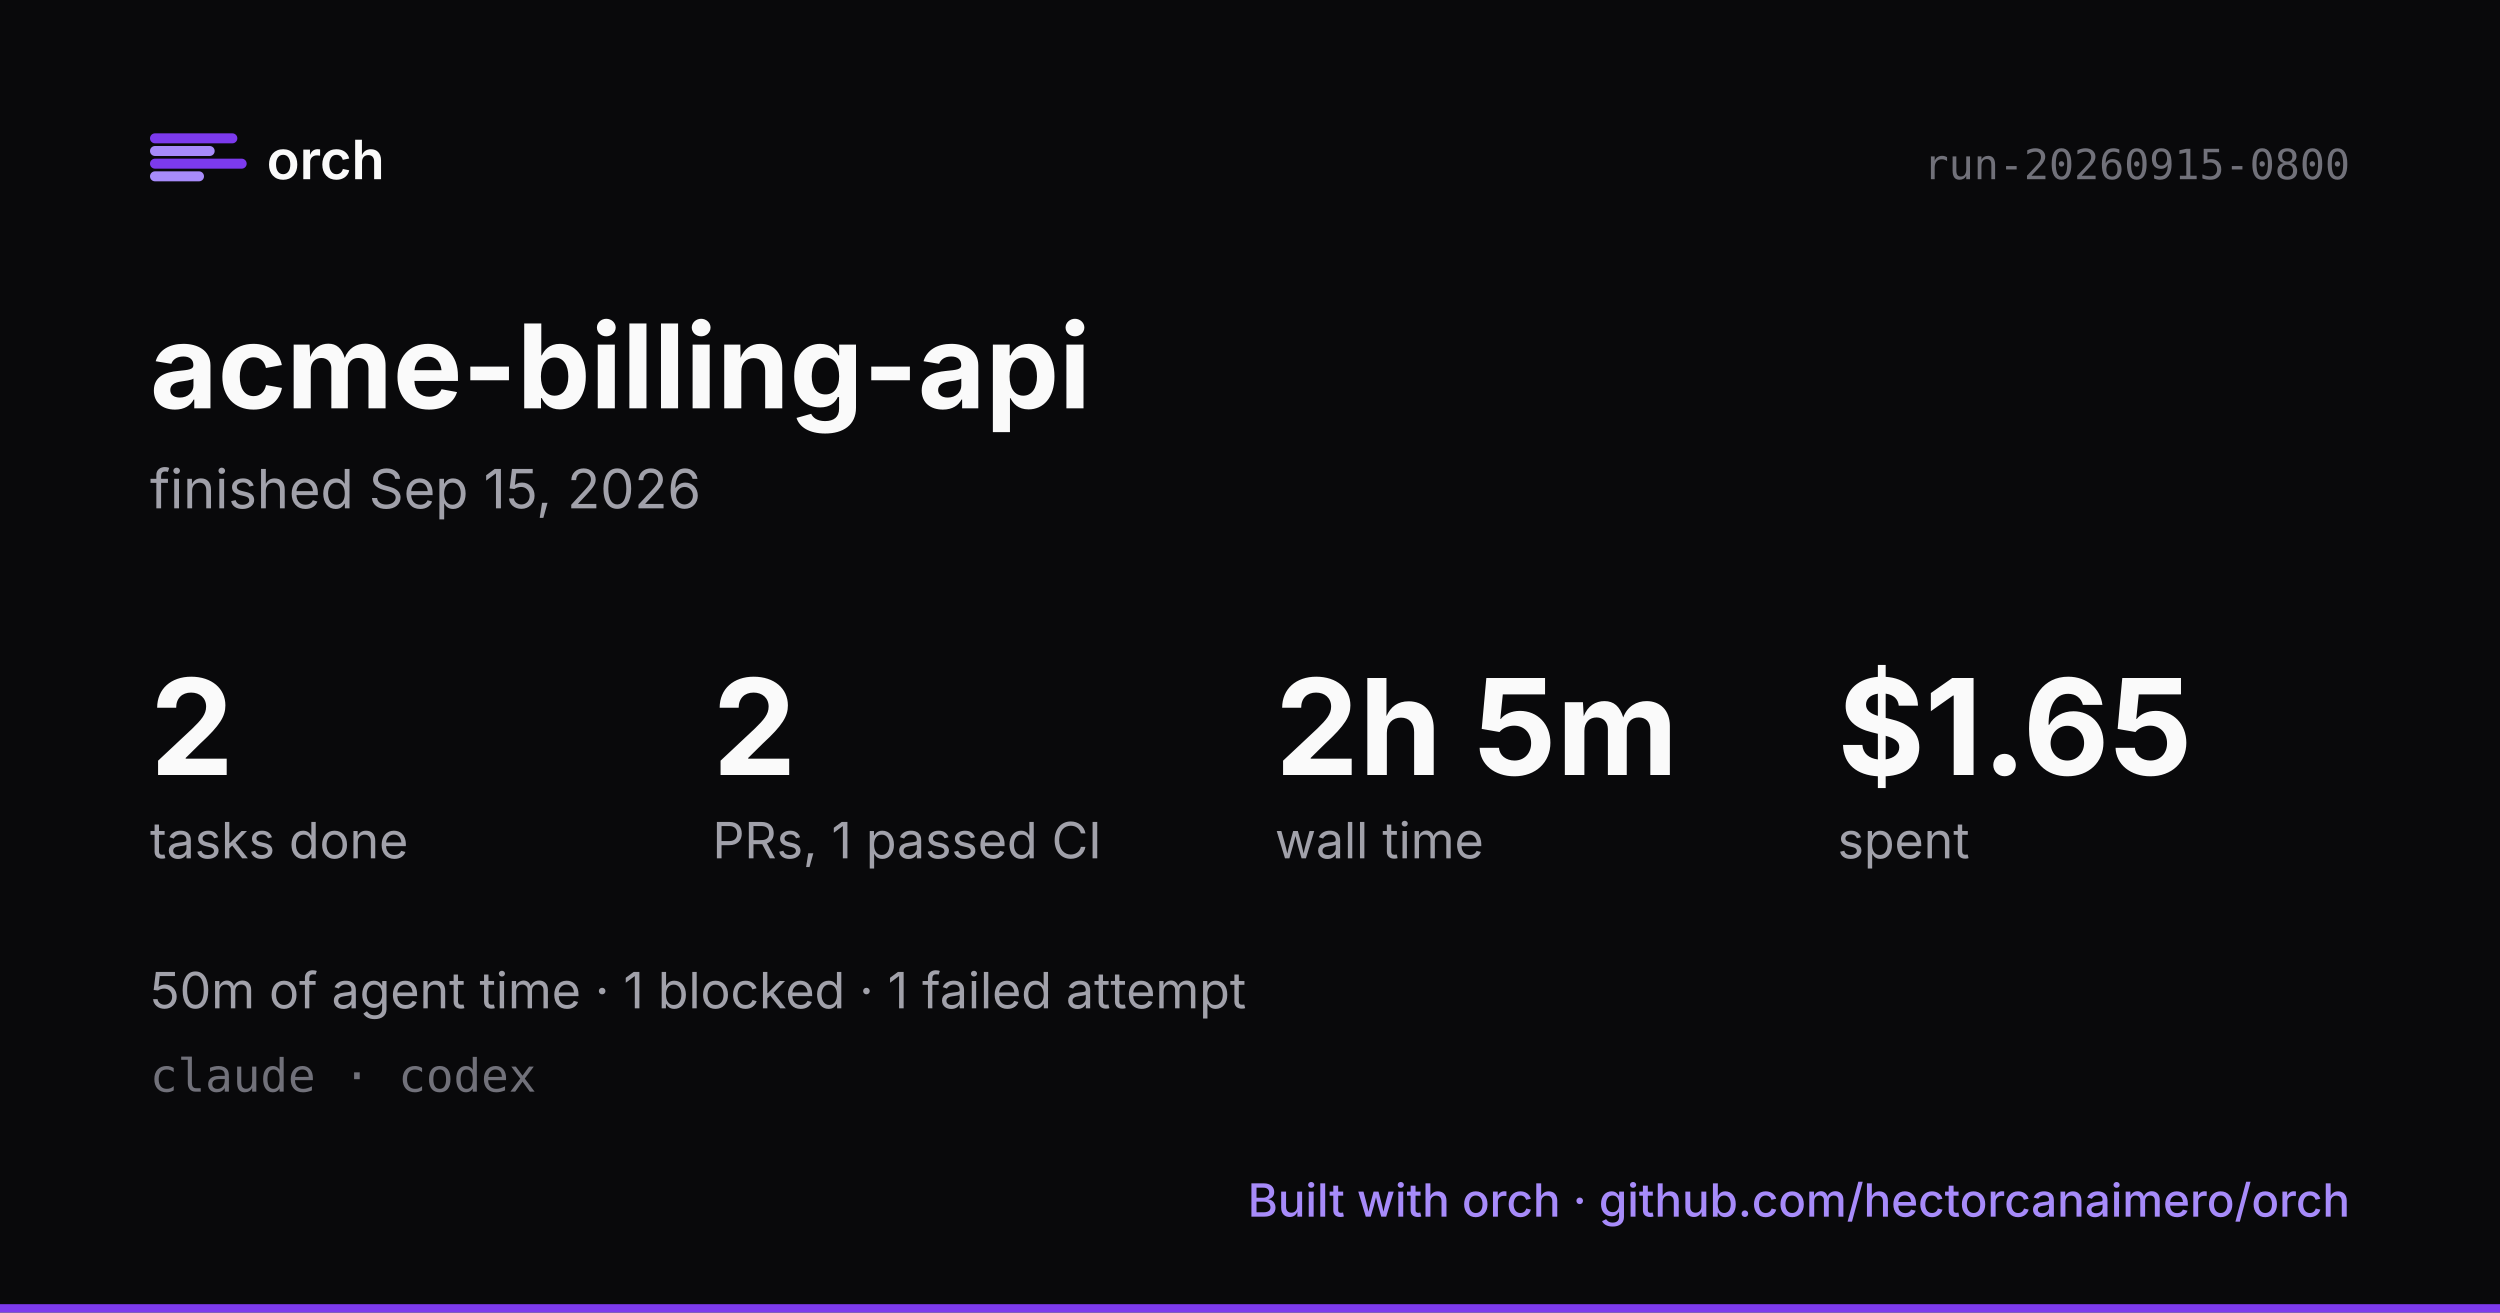
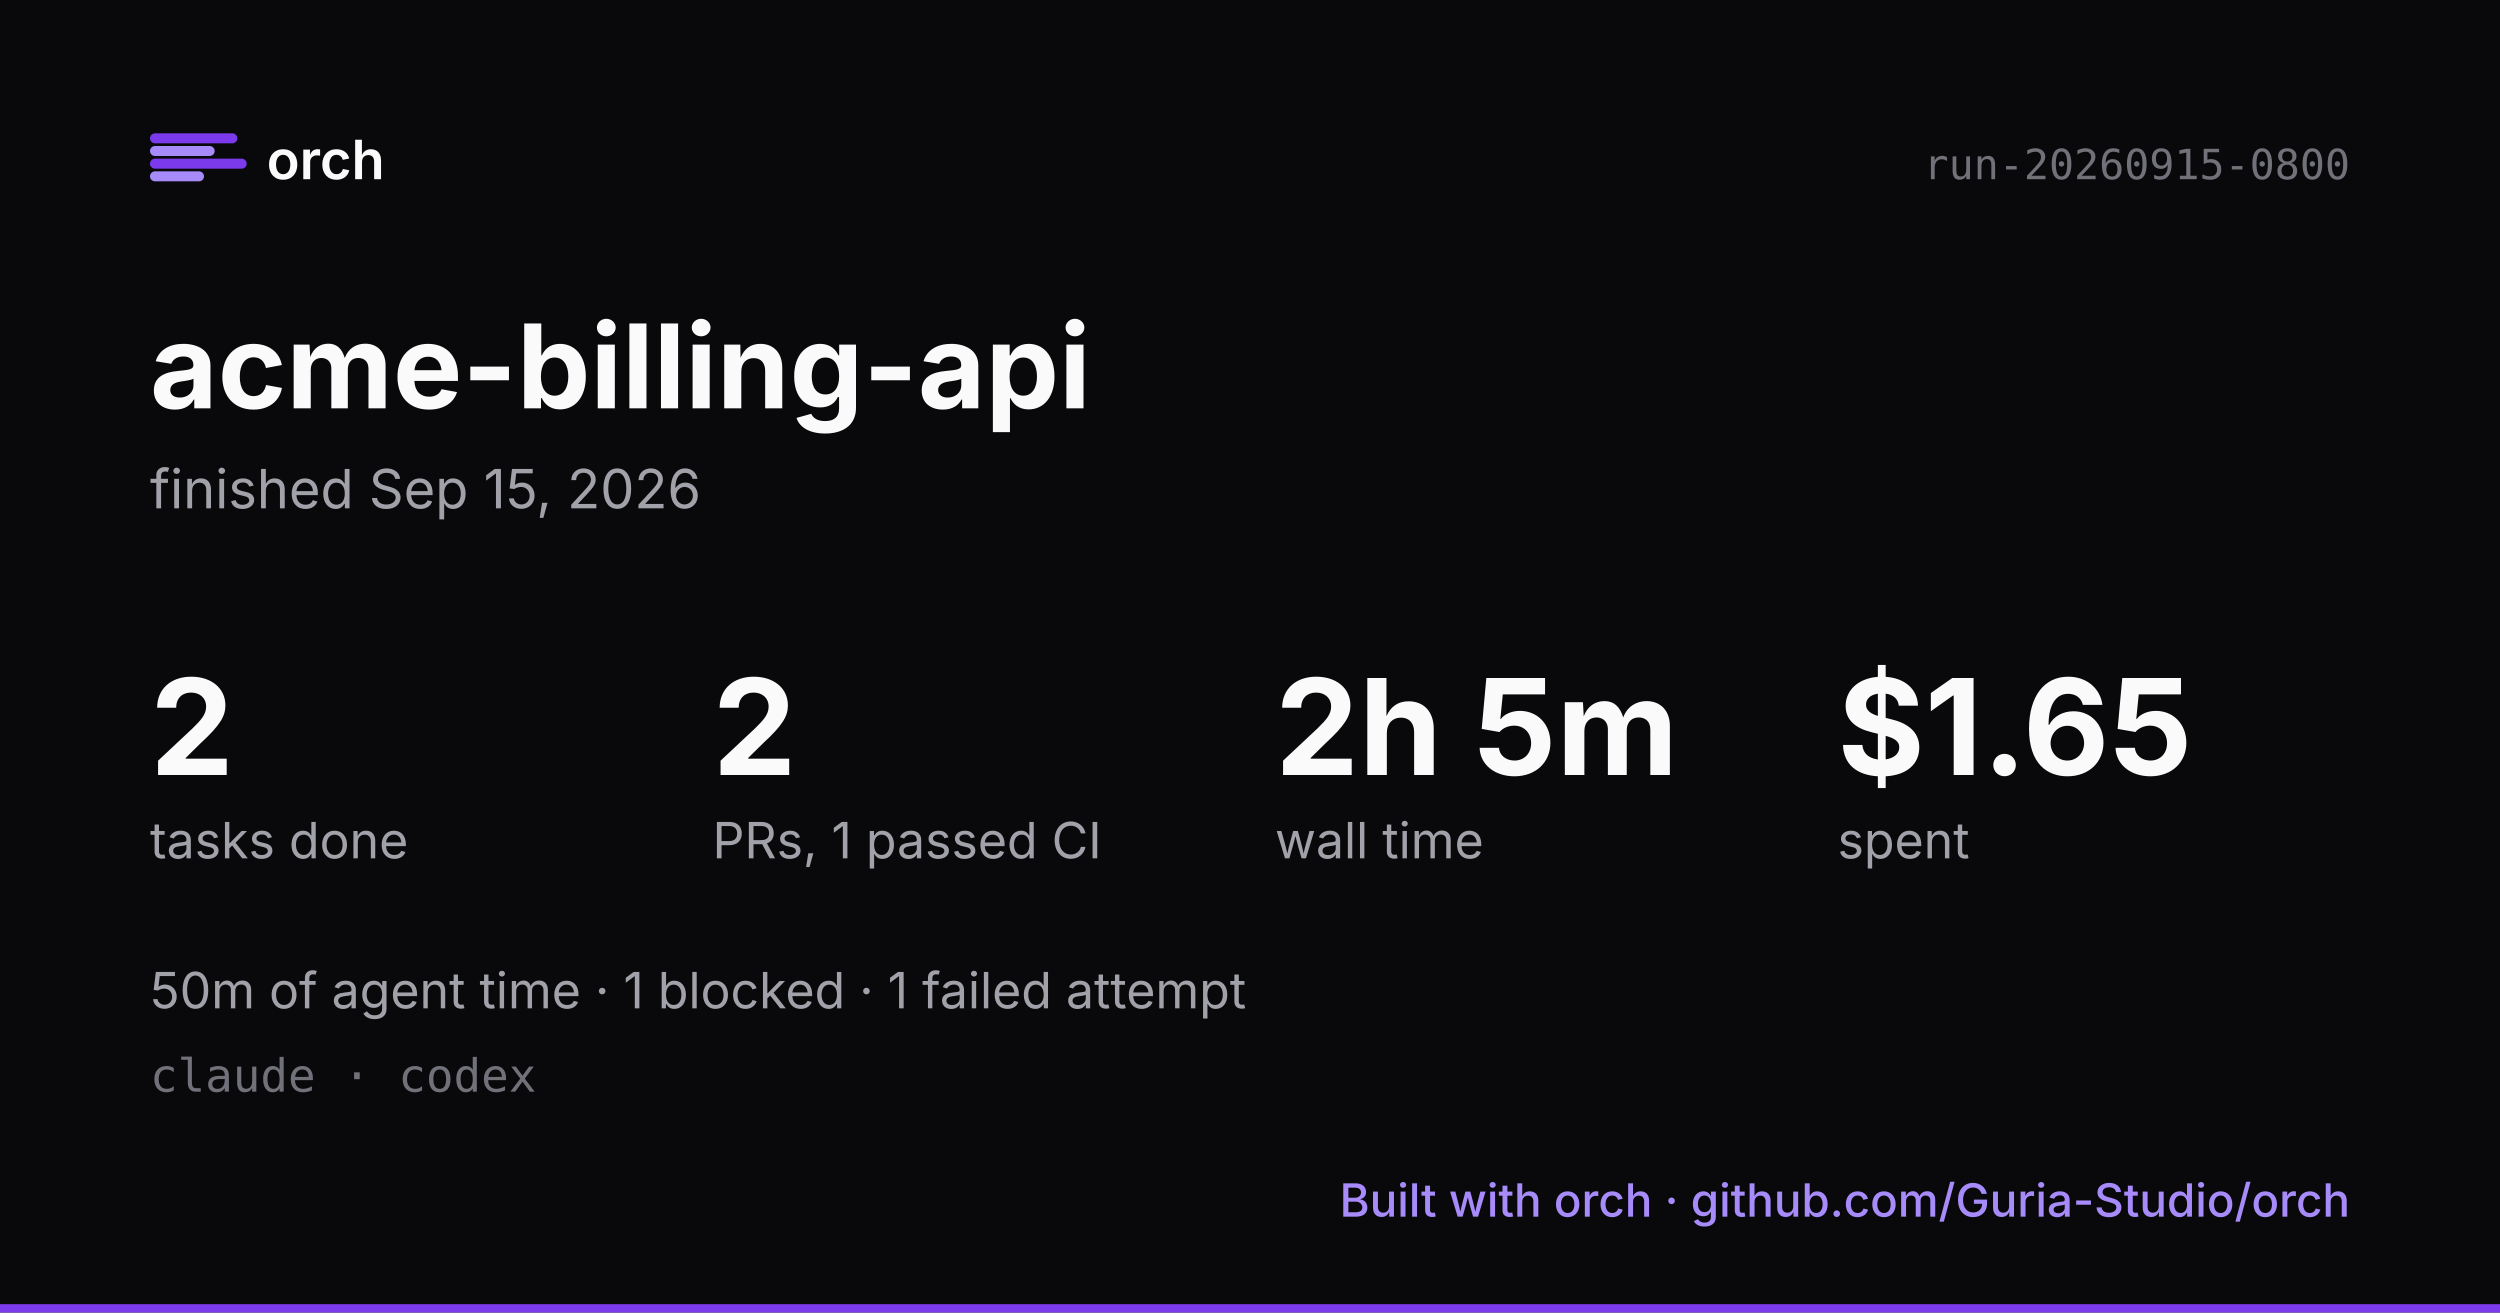
<svg xmlns="http://www.w3.org/2000/svg" width="1200" height="630" viewBox="0 0 1200 630">
  <rect width="1200" height="630" fill="#09090b" />
  <g transform="translate(72 64) scale(0.16)">
    <rect x="0" y="0" width="262" height="30" rx="15" fill="#7c3aed" />
    <rect x="0" y="38" width="194" height="30" rx="15" fill="#a78bfa" />
    <rect x="0" y="76" width="290" height="30" rx="15" fill="#7c3aed" />
    <rect x="0" y="114" width="162" height="30" rx="15" fill="#a78bfa" />
  </g>
  <text x="128" y="86" font-family="Inter, -apple-system, 'Segoe UI', Roboto, Helvetica, Arial, sans-serif" font-size="26" font-weight="600" fill="#fafafa" text-anchor="start">orch</text>
  <text x="1128" y="86" font-family="ui-monospace, 'SF Mono', Menlo, Consolas, monospace" font-size="20" font-weight="400" fill="#71717a" text-anchor="end">run-20260915-0800</text>
  <text x="72" y="196" font-family="Inter, -apple-system, 'Segoe UI', Roboto, Helvetica, Arial, sans-serif" font-size="56" font-weight="700" fill="#fafafa" text-anchor="start">acme-billing-api</text>
  <text x="72" y="244" font-family="Inter, -apple-system, 'Segoe UI', Roboto, Helvetica, Arial, sans-serif" font-size="26" font-weight="400" fill="#a1a1aa" text-anchor="start">finished Sep 15, 2026</text>
  <text x="72" y="372" font-family="Inter, -apple-system, 'Segoe UI', Roboto, Helvetica, Arial, sans-serif" font-size="64" font-weight="700" fill="#fafafa" text-anchor="start">2</text>
  <text x="72" y="412" font-family="Inter, -apple-system, 'Segoe UI', Roboto, Helvetica, Arial, sans-serif" font-size="24" font-weight="400" fill="#a1a1aa" text-anchor="start">tasks done</text>
  <text x="342" y="372" font-family="Inter, -apple-system, 'Segoe UI', Roboto, Helvetica, Arial, sans-serif" font-size="64" font-weight="700" fill="#fafafa" text-anchor="start">2</text>
  <text x="342" y="412" font-family="Inter, -apple-system, 'Segoe UI', Roboto, Helvetica, Arial, sans-serif" font-size="24" font-weight="400" fill="#a1a1aa" text-anchor="start">PRs, 1 passed CI</text>
  <text x="612" y="372" font-family="Inter, -apple-system, 'Segoe UI', Roboto, Helvetica, Arial, sans-serif" font-size="64" font-weight="700" fill="#fafafa" text-anchor="start">2h 5m</text>
  <text x="612" y="412" font-family="Inter, -apple-system, 'Segoe UI', Roboto, Helvetica, Arial, sans-serif" font-size="24" font-weight="400" fill="#a1a1aa" text-anchor="start">wall time</text>
  <text x="882" y="372" font-family="Inter, -apple-system, 'Segoe UI', Roboto, Helvetica, Arial, sans-serif" font-size="64" font-weight="700" fill="#fafafa" text-anchor="start">$1.65</text>
  <text x="882" y="412" font-family="Inter, -apple-system, 'Segoe UI', Roboto, Helvetica, Arial, sans-serif" font-size="24" font-weight="400" fill="#a1a1aa" text-anchor="start">spent</text>
  <text x="72" y="484" font-family="Inter, -apple-system, 'Segoe UI', Roboto, Helvetica, Arial, sans-serif" font-size="24" font-weight="400" fill="#a1a1aa" text-anchor="start">50m of agent time · 1 blocked · 1 failed attempt</text>
  <text x="72" y="524" font-family="ui-monospace, 'SF Mono', Menlo, Consolas, monospace" font-size="22" font-weight="400" fill="#71717a" text-anchor="start">claude · codex</text>
  <rect x="0" y="626" width="1200" height="4" fill="#7c3aed" />
-   <text x="1128" y="584" font-family="Inter, -apple-system, 'Segoe UI', Roboto, Helvetica, Arial, sans-serif" font-size="22" font-weight="500" fill="#a78bfa" text-anchor="end">Built with orch · github.com/hectorcanaimero/orch</text>
+   <text x="1128" y="584" font-family="Inter, -apple-system, 'Segoe UI', Roboto, Helvetica, Arial, sans-serif" font-size="22" font-weight="500" fill="#a78bfa" text-anchor="end">Built with orch · github.com/Guria-Studio/orch</text>
</svg>
